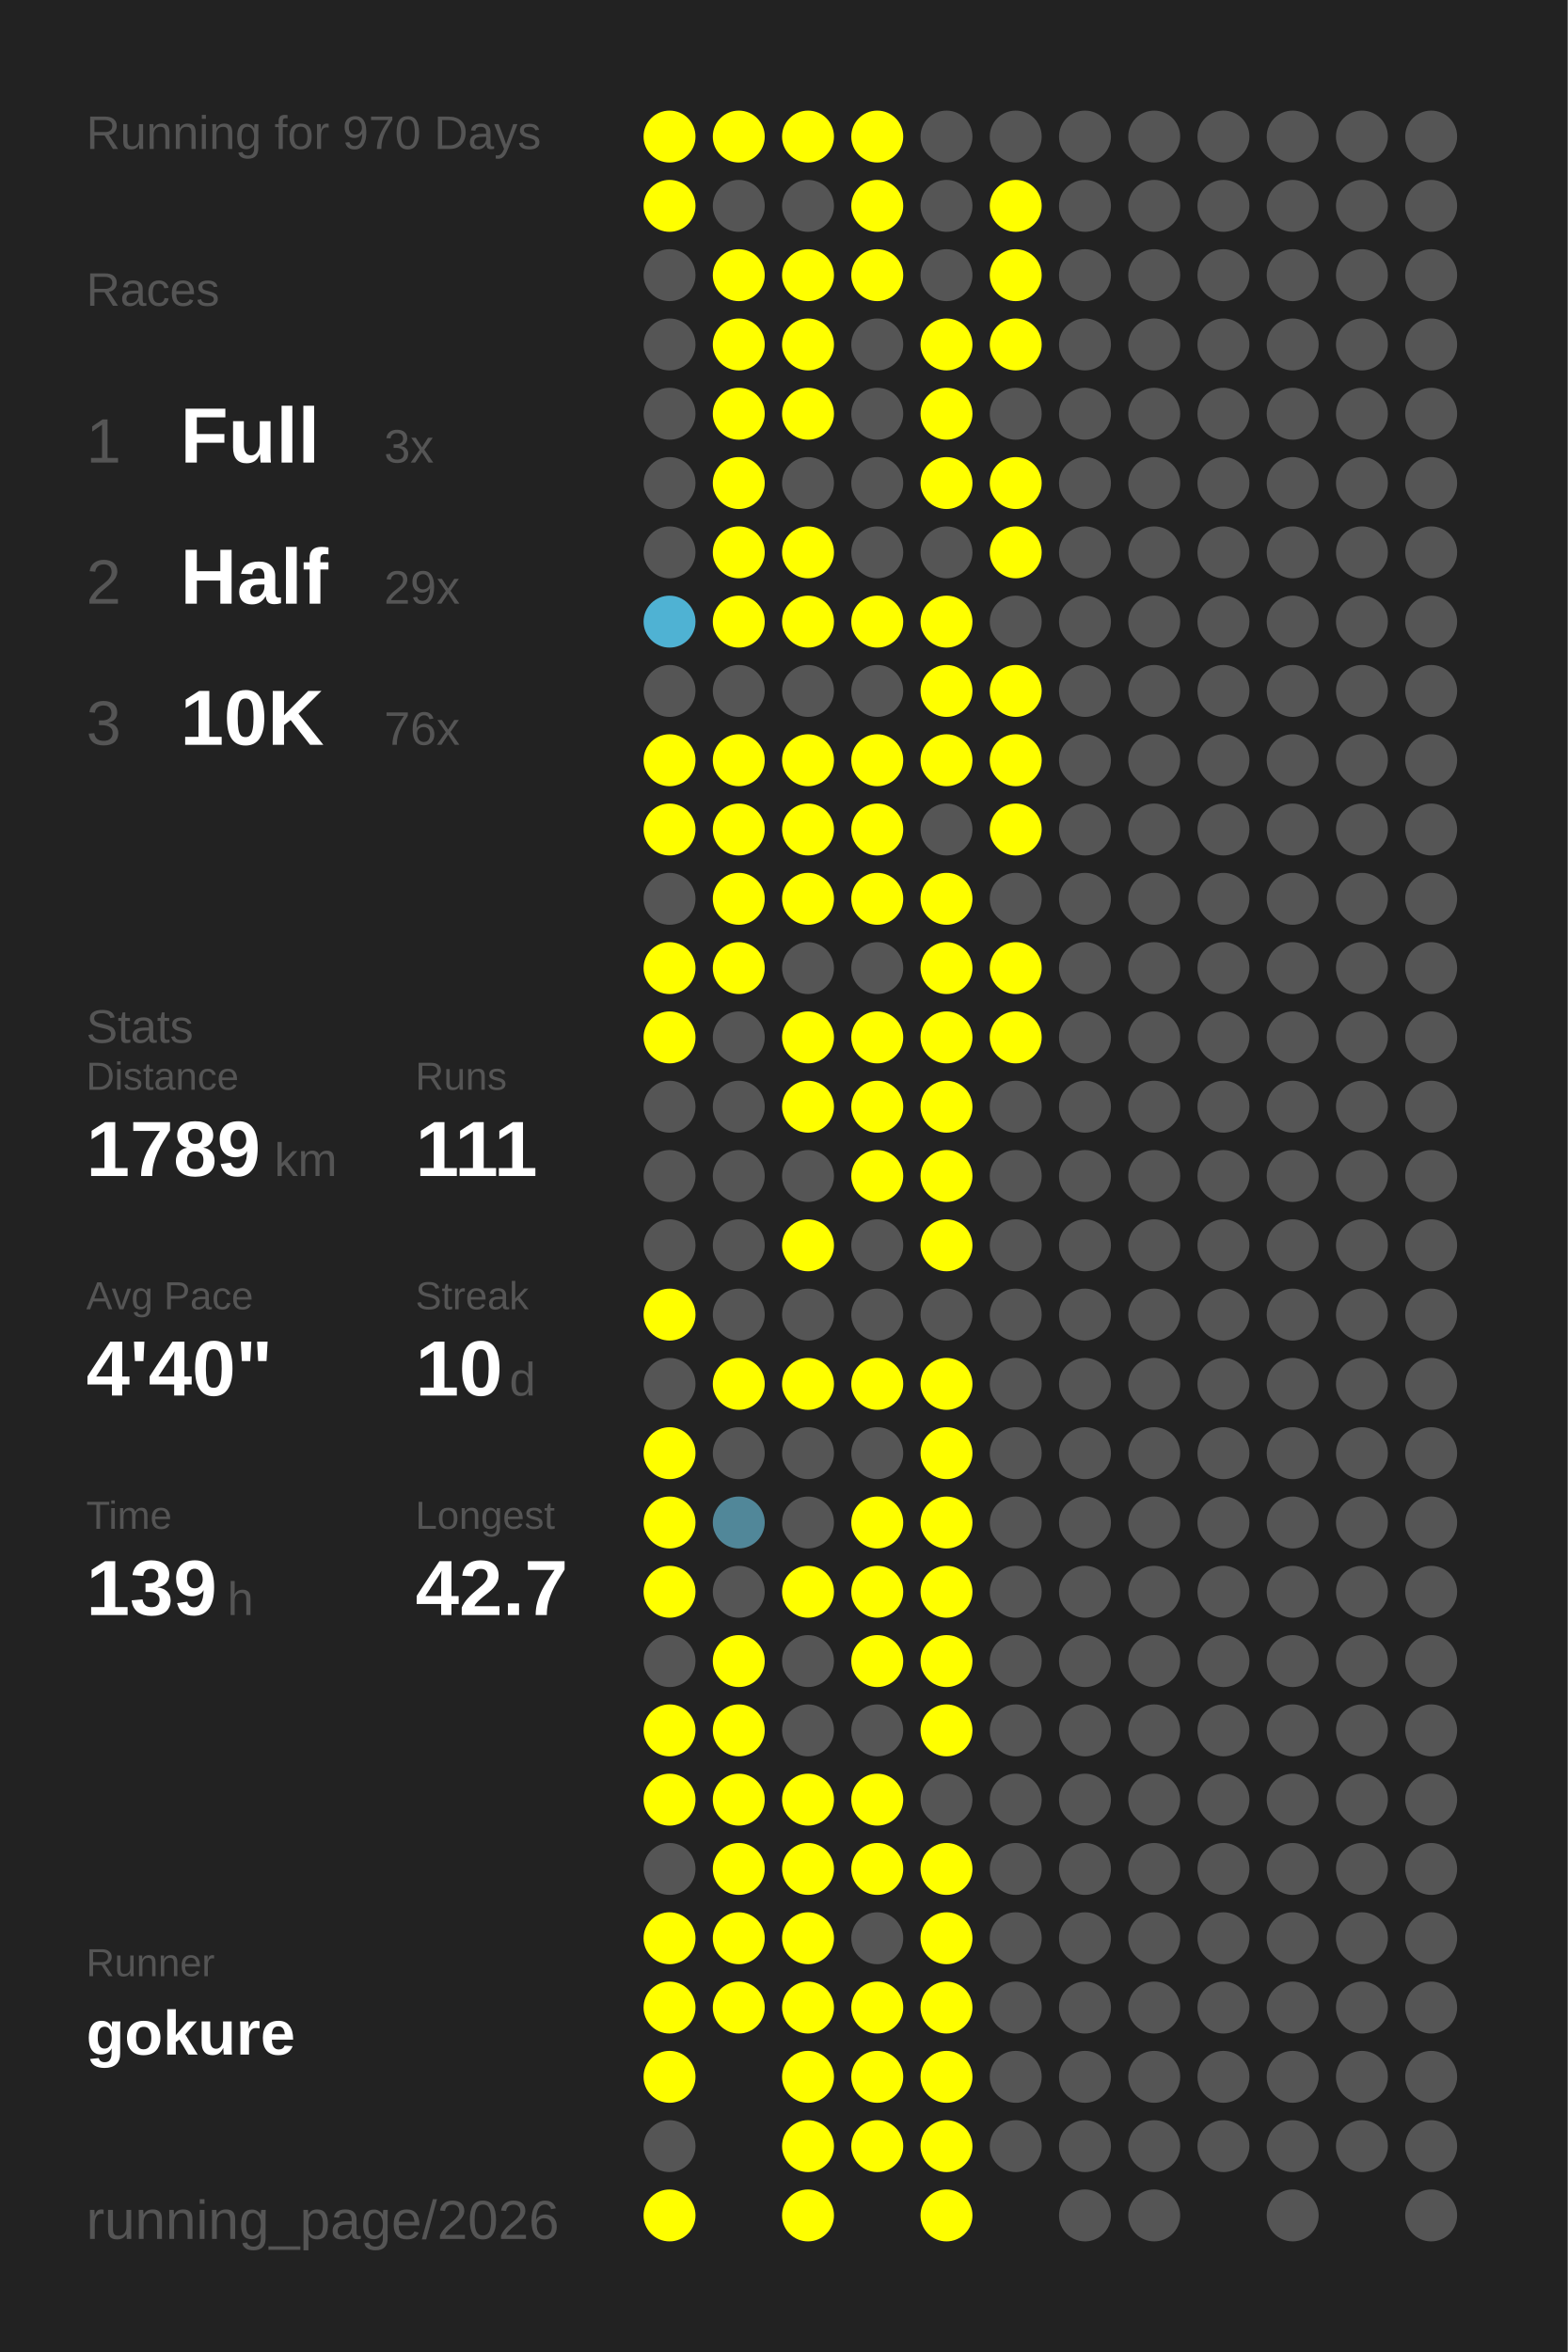
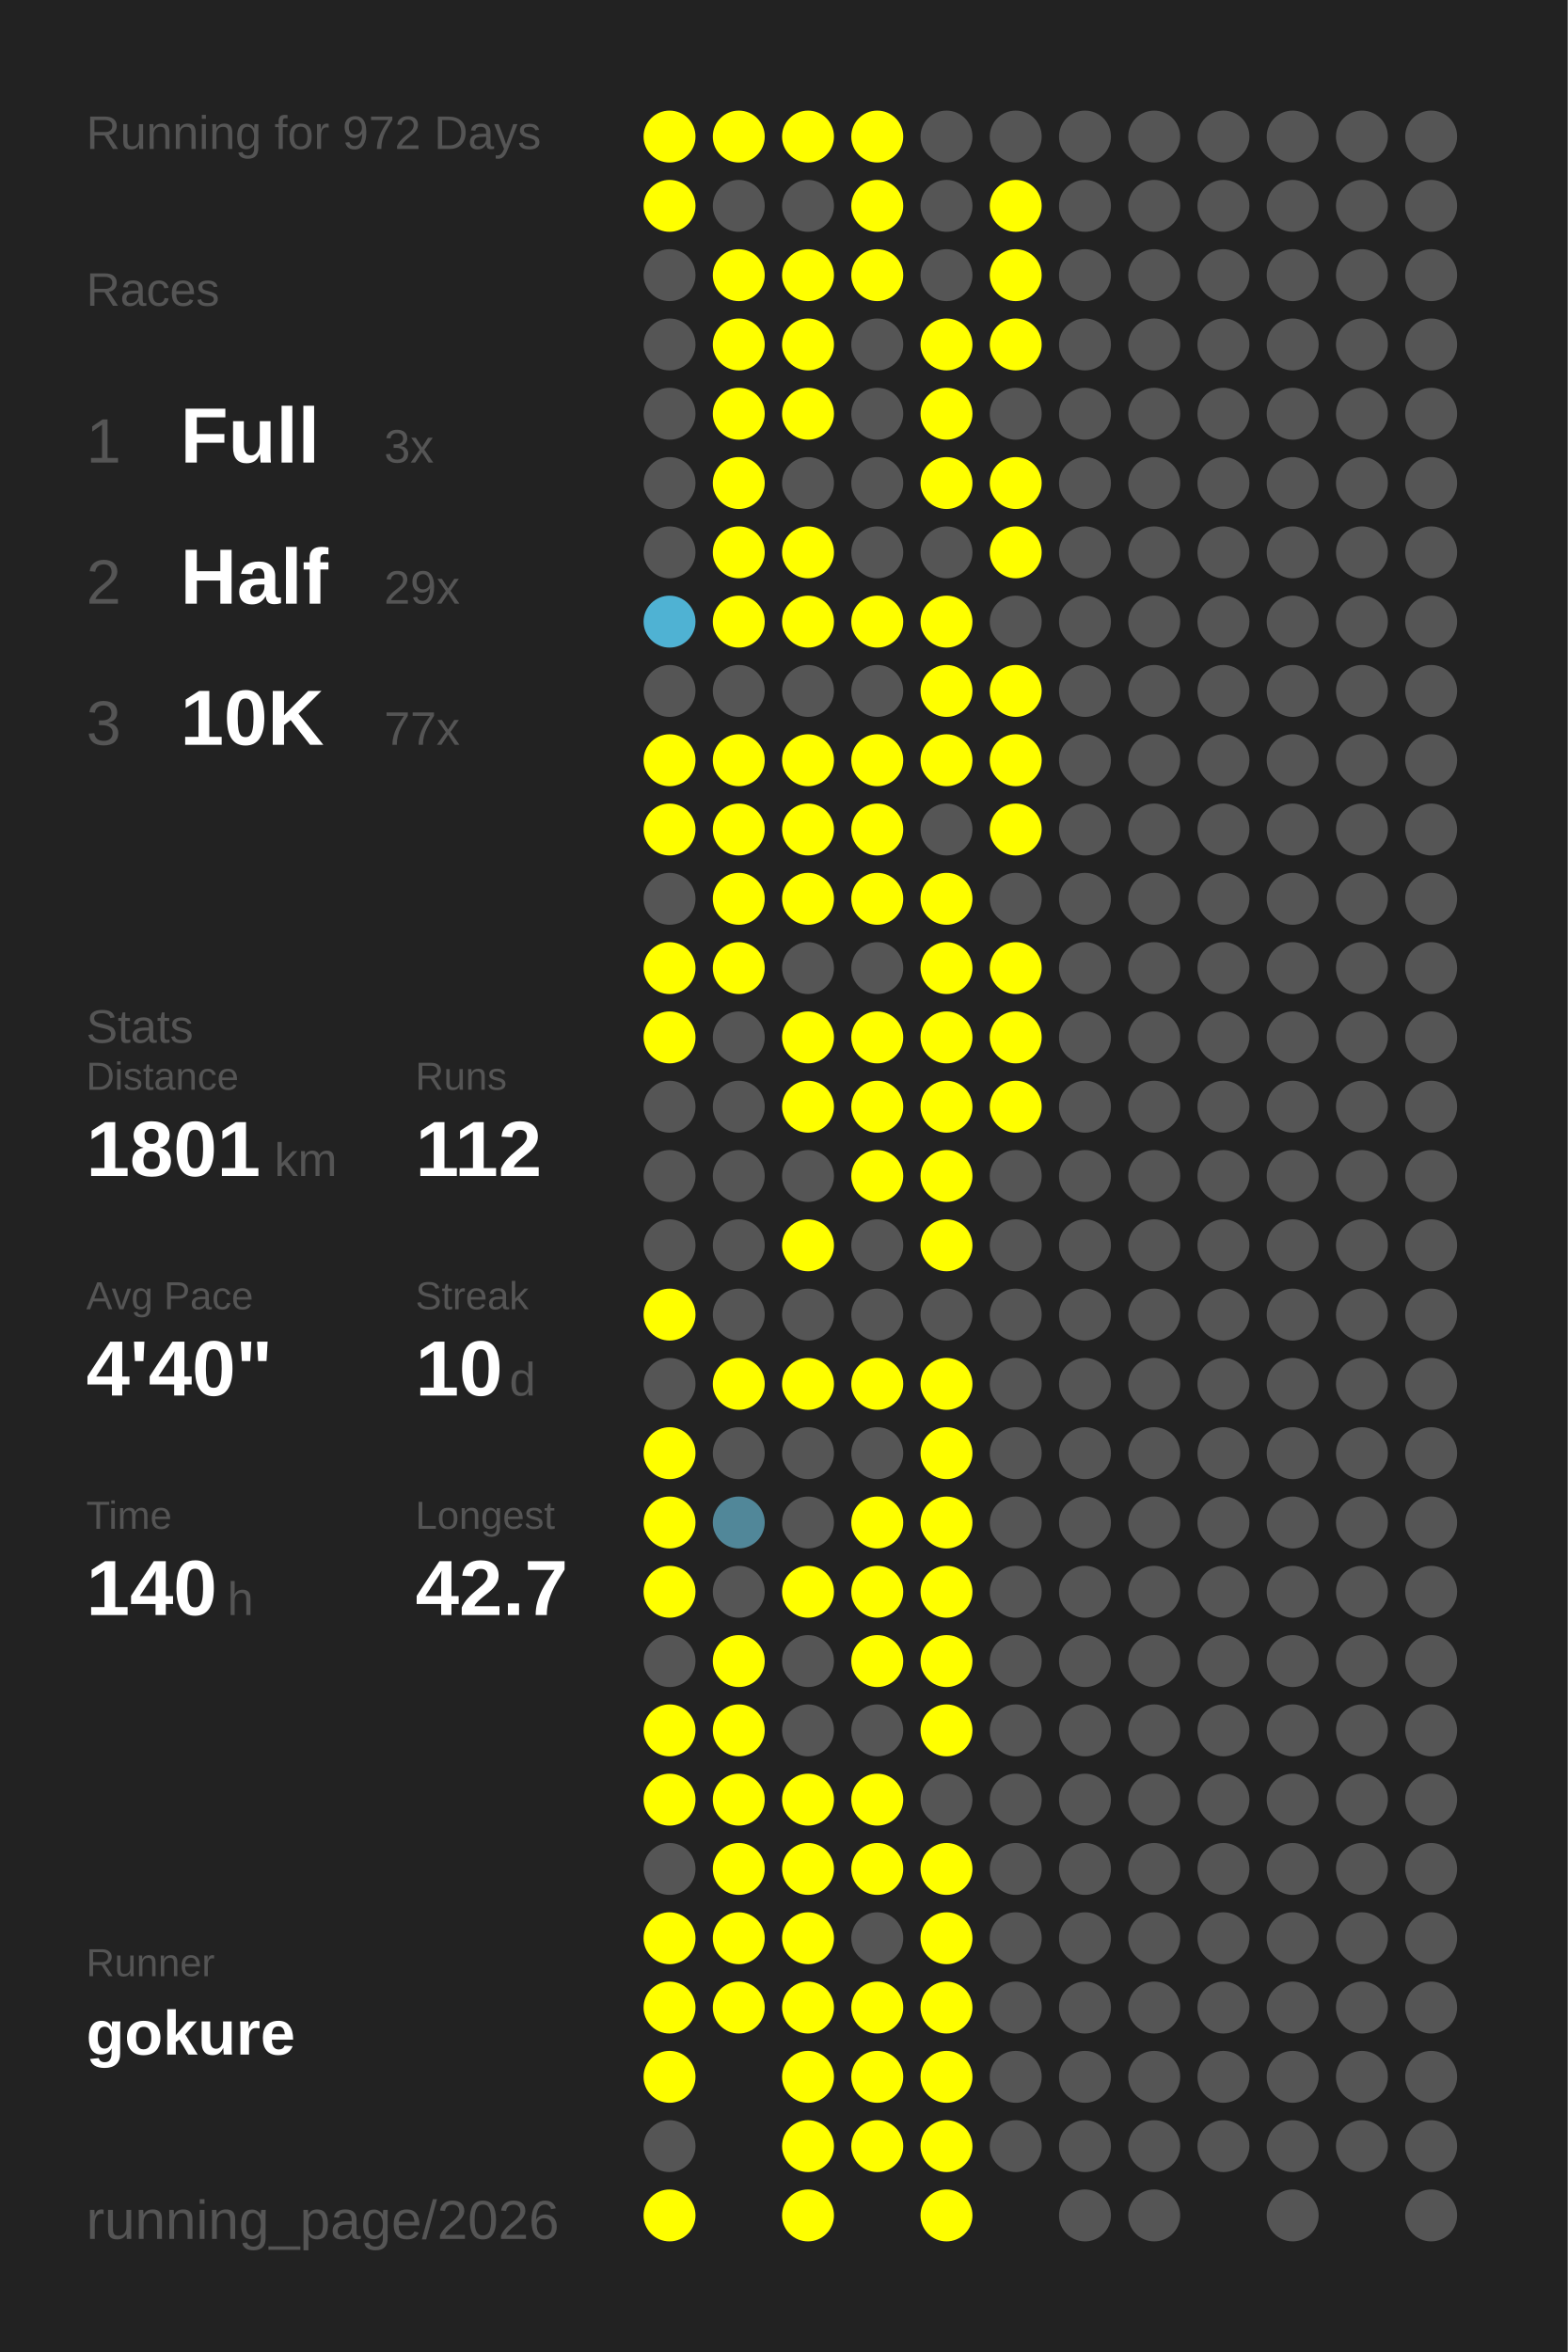
<svg xmlns="http://www.w3.org/2000/svg" baseProfile="full" height="300mm" version="1.1" viewBox="0,0,200,300" width="200mm">
  <defs />
  <rect fill="#222222" height="300" width="200" x="0" y="0" />
-   <text fill="#555555" style="font-size:6px; font-family:Arial;" x="11" y="19">Running for 970 Days</text>
+   <text fill="#555555" style="font-size:6px; font-family:Arial;" x="11" y="19">Running for 972 Days</text>
  <text fill="#555555" style="font-size:6px; font-family:Arial;" x="11" y="39">Races</text>
  <text fill="#555555" style="font-size:8px; font-family:Arial;" x="11" y="59">1</text>
  <text fill="#FFFFFF" style="font-size:10px; font-family:Arial; font-weight:bold;" x="23" y="59">Full</text>
  <text fill="#555555" style="font-size:6px; font-family:Arial;" x="49" y="59">3x</text>
  <text fill="#555555" style="font-size:8px; font-family:Arial;" x="11" y="77">2</text>
  <text fill="#FFFFFF" style="font-size:10px; font-family:Arial; font-weight:bold;" x="23" y="77">Half</text>
  <text fill="#555555" style="font-size:6px; font-family:Arial;" x="49" y="77">29x</text>
  <text fill="#555555" style="font-size:8px; font-family:Arial;" x="11" y="95">3</text>
  <text fill="#FFFFFF" style="font-size:10px; font-family:Arial; font-weight:bold;" x="23" y="95">10K</text>
-   <text fill="#555555" style="font-size:6px; font-family:Arial;" x="49" y="95">76x</text>
+   <text fill="#555555" style="font-size:6px; font-family:Arial;" x="49" y="95">77x</text>
  <text fill="#555555" style="font-size:6px; font-family:Arial;" x="11" y="133">Stats</text>
  <text fill="#555555" style="font-size:5px; font-family:Arial;" x="11" y="139">Distance</text>
-   <text fill="#FFFFFF" style="font-size:10px; font-family:Arial; font-weight:bold;" x="11" y="150">1789</text>
+   <text fill="#FFFFFF" style="font-size:10px; font-family:Arial; font-weight:bold;" x="11" y="150">1801</text>
  <text fill="#555555" style="font-size:6px; font-family:Arial;" x="35" y="150">km</text>
  <text fill="#555555" style="font-size:5px; font-family:Arial;" x="53" y="139">Runs</text>
-   <text fill="#FFFFFF" style="font-size:10px; font-family:Arial; font-weight:bold;" x="53" y="150">111</text>
+   <text fill="#FFFFFF" style="font-size:10px; font-family:Arial; font-weight:bold;" x="53" y="150">112</text>
  <text fill="#555555" style="font-size:5px; font-family:Arial;" x="11" y="167">Avg Pace</text>
  <text fill="#FFFFFF" style="font-size:10px; font-family:Arial; font-weight:bold;" x="11" y="178">4'40"</text>
  <text fill="#555555" style="font-size:5px; font-family:Arial;" x="53" y="167">Streak</text>
  <text fill="#FFFFFF" style="font-size:10px; font-family:Arial; font-weight:bold;" x="53" y="178">10</text>
  <text fill="#555555" style="font-size:6px; font-family:Arial;" x="65" y="178">d</text>
  <text fill="#555555" style="font-size:5px; font-family:Arial;" x="11" y="195">Time</text>
-   <text fill="#FFFFFF" style="font-size:10px; font-family:Arial; font-weight:bold;" x="11" y="206">139</text>
+   <text fill="#FFFFFF" style="font-size:10px; font-family:Arial; font-weight:bold;" x="11" y="206">140</text>
  <text fill="#555555" style="font-size:6px; font-family:Arial;" x="29" y="206">h</text>
  <text fill="#555555" style="font-size:5px; font-family:Arial;" x="53" y="195">Longest</text>
  <text fill="#FFFFFF" style="font-size:10px; font-family:Arial; font-weight:bold;" x="53" y="206">42.7</text>
  <text fill="#555555" style="font-size:5px; font-family:Arial;" x="11" y="252.065">Runner</text>
  <text fill="#FFFFFF" style="font-size:8px; font-family:Arial; font-weight:bold;" x="11" y="262.065">gokure</text>
  <text fill="#555555" style="font-size:7px; font-family:Arial;" x="11" y="285.581">running_page/2026</text>
  <circle cx="85.417" cy="17.419" fill="#FFFF00" r="3.312" />
  <circle cx="85.417" cy="26.258" fill="#FFFF00" r="3.312" />
  <circle cx="85.417" cy="35.097" fill="#555555" r="3.312" />
  <circle cx="85.417" cy="43.935" fill="#555555" r="3.312" />
  <circle cx="85.417" cy="52.774" fill="#555555" r="3.312" />
  <circle cx="85.417" cy="61.613" fill="#555555" r="3.312" />
  <circle cx="85.417" cy="70.452" fill="#555555" r="3.312" />
  <circle cx="85.417" cy="79.29" fill="#4fb2d3" r="3.312" />
  <circle cx="85.417" cy="88.129" fill="#555555" r="3.312" />
  <circle cx="85.417" cy="96.968" fill="#FFFF00" r="3.312" />
  <circle cx="85.417" cy="105.806" fill="#FFFF00" r="3.312" />
  <circle cx="85.417" cy="114.645" fill="#555555" r="3.312" />
  <circle cx="85.417" cy="123.484" fill="#FFFF00" r="3.312" />
  <circle cx="85.417" cy="132.323" fill="#FFFF00" r="3.312" />
  <circle cx="85.417" cy="141.161" fill="#555555" r="3.312" />
  <circle cx="85.417" cy="150" fill="#555555" r="3.312" />
  <circle cx="85.417" cy="158.839" fill="#555555" r="3.312" />
  <circle cx="85.417" cy="167.677" fill="#FFFF00" r="3.312" />
  <circle cx="85.417" cy="176.516" fill="#555555" r="3.312" />
  <circle cx="85.417" cy="185.355" fill="#FFFF00" r="3.312" />
  <circle cx="85.417" cy="194.194" fill="#FFFF00" r="3.312" />
  <circle cx="85.417" cy="203.032" fill="#FFFF00" r="3.312" />
  <circle cx="85.417" cy="211.871" fill="#555555" r="3.312" />
  <circle cx="85.417" cy="220.71" fill="#FFFF00" r="3.312" />
  <circle cx="85.417" cy="229.548" fill="#FFFF00" r="3.312" />
  <circle cx="85.417" cy="238.387" fill="#555555" r="3.312" />
  <circle cx="85.417" cy="247.226" fill="#FFFF00" r="3.312" />
  <circle cx="85.417" cy="256.065" fill="#FFFF00" r="3.312" />
  <circle cx="85.417" cy="264.903" fill="#FFFF00" r="3.312" />
  <circle cx="85.417" cy="273.742" fill="#555555" r="3.312" />
  <circle cx="85.417" cy="282.581" fill="#FFFF00" r="3.312" />
  <circle cx="94.25" cy="17.419" fill="#FFFF00" r="3.312" />
  <circle cx="94.25" cy="26.258" fill="#555555" r="3.312" />
  <circle cx="94.25" cy="35.097" fill="#FFFF00" r="3.312" />
  <circle cx="94.25" cy="43.935" fill="#FFFF00" r="3.312" />
  <circle cx="94.25" cy="52.774" fill="#FFFF00" r="3.312" />
  <circle cx="94.25" cy="61.613" fill="#FFFF00" r="3.312" />
  <circle cx="94.25" cy="70.452" fill="#FFFF00" r="3.312" />
  <circle cx="94.25" cy="79.29" fill="#FFFF00" r="3.312" />
  <circle cx="94.25" cy="88.129" fill="#555555" r="3.312" />
  <circle cx="94.25" cy="96.968" fill="#FFFF00" r="3.312" />
  <circle cx="94.25" cy="105.806" fill="#FFFF00" r="3.312" />
  <circle cx="94.25" cy="114.645" fill="#FFFF00" r="3.312" />
  <circle cx="94.25" cy="123.484" fill="#FFFF00" r="3.312" />
  <circle cx="94.25" cy="132.323" fill="#555555" r="3.312" />
  <circle cx="94.25" cy="141.161" fill="#555555" r="3.312" />
  <circle cx="94.25" cy="150" fill="#555555" r="3.312" />
  <circle cx="94.25" cy="158.839" fill="#555555" r="3.312" />
  <circle cx="94.25" cy="167.677" fill="#555555" r="3.312" />
  <circle cx="94.25" cy="176.516" fill="#FFFF00" r="3.312" />
  <circle cx="94.25" cy="185.355" fill="#555555" r="3.312" />
  <circle cx="94.25" cy="194.194" fill="#518799" r="3.312" />
  <circle cx="94.25" cy="203.032" fill="#555555" r="3.312" />
  <circle cx="94.25" cy="211.871" fill="#FFFF00" r="3.312" />
  <circle cx="94.25" cy="220.71" fill="#FFFF00" r="3.312" />
  <circle cx="94.25" cy="229.548" fill="#FFFF00" r="3.312" />
  <circle cx="94.25" cy="238.387" fill="#FFFF00" r="3.312" />
  <circle cx="94.25" cy="247.226" fill="#FFFF00" r="3.312" />
  <circle cx="94.25" cy="256.065" fill="#FFFF00" r="3.312" />
  <circle cx="103.083" cy="17.419" fill="#FFFF00" r="3.312" />
  <circle cx="103.083" cy="26.258" fill="#555555" r="3.312" />
  <circle cx="103.083" cy="35.097" fill="#FFFF00" r="3.312" />
  <circle cx="103.083" cy="43.935" fill="#FFFF00" r="3.312" />
  <circle cx="103.083" cy="52.774" fill="#FFFF00" r="3.312" />
  <circle cx="103.083" cy="61.613" fill="#555555" r="3.312" />
  <circle cx="103.083" cy="70.452" fill="#FFFF00" r="3.312" />
  <circle cx="103.083" cy="79.29" fill="#FFFF00" r="3.312" />
  <circle cx="103.083" cy="88.129" fill="#555555" r="3.312" />
  <circle cx="103.083" cy="96.968" fill="#FFFF00" r="3.312" />
  <circle cx="103.083" cy="105.806" fill="#FFFF00" r="3.312" />
  <circle cx="103.083" cy="114.645" fill="#FFFF00" r="3.312" />
  <circle cx="103.083" cy="123.484" fill="#555555" r="3.312" />
  <circle cx="103.083" cy="132.323" fill="#FFFF00" r="3.312" />
  <circle cx="103.083" cy="141.161" fill="#FFFF00" r="3.312" />
  <circle cx="103.083" cy="150" fill="#555555" r="3.312" />
  <circle cx="103.083" cy="158.839" fill="#FFFF00" r="3.312" />
  <circle cx="103.083" cy="167.677" fill="#555555" r="3.312" />
  <circle cx="103.083" cy="176.516" fill="#FFFF00" r="3.312" />
  <circle cx="103.083" cy="185.355" fill="#555555" r="3.312" />
  <circle cx="103.083" cy="194.194" fill="#555555" r="3.312" />
  <circle cx="103.083" cy="203.032" fill="#FFFF00" r="3.312" />
  <circle cx="103.083" cy="211.871" fill="#555555" r="3.312" />
  <circle cx="103.083" cy="220.71" fill="#555555" r="3.312" />
  <circle cx="103.083" cy="229.548" fill="#FFFF00" r="3.312" />
  <circle cx="103.083" cy="238.387" fill="#FFFF00" r="3.312" />
  <circle cx="103.083" cy="247.226" fill="#FFFF00" r="3.312" />
  <circle cx="103.083" cy="256.065" fill="#FFFF00" r="3.312" />
  <circle cx="103.083" cy="264.903" fill="#FFFF00" r="3.312" />
  <circle cx="103.083" cy="273.742" fill="#FFFF00" r="3.312" />
  <circle cx="103.083" cy="282.581" fill="#FFFF00" r="3.312" />
  <circle cx="111.917" cy="17.419" fill="#FFFF00" r="3.312" />
  <circle cx="111.917" cy="26.258" fill="#FFFF00" r="3.312" />
  <circle cx="111.917" cy="35.097" fill="#FFFF00" r="3.312" />
  <circle cx="111.917" cy="43.935" fill="#555555" r="3.312" />
  <circle cx="111.917" cy="52.774" fill="#555555" r="3.312" />
  <circle cx="111.917" cy="61.613" fill="#555555" r="3.312" />
  <circle cx="111.917" cy="70.452" fill="#555555" r="3.312" />
  <circle cx="111.917" cy="79.29" fill="#FFFF00" r="3.312" />
  <circle cx="111.917" cy="88.129" fill="#555555" r="3.312" />
  <circle cx="111.917" cy="96.968" fill="#FFFF00" r="3.312" />
  <circle cx="111.917" cy="105.806" fill="#FFFF00" r="3.312" />
  <circle cx="111.917" cy="114.645" fill="#FFFF00" r="3.312" />
  <circle cx="111.917" cy="123.484" fill="#555555" r="3.312" />
  <circle cx="111.917" cy="132.323" fill="#FFFF00" r="3.312" />
  <circle cx="111.917" cy="141.161" fill="#FFFF00" r="3.312" />
  <circle cx="111.917" cy="150" fill="#FFFF00" r="3.312" />
  <circle cx="111.917" cy="158.839" fill="#555555" r="3.312" />
  <circle cx="111.917" cy="167.677" fill="#555555" r="3.312" />
  <circle cx="111.917" cy="176.516" fill="#FFFF00" r="3.312" />
  <circle cx="111.917" cy="185.355" fill="#555555" r="3.312" />
  <circle cx="111.917" cy="194.194" fill="#FFFF00" r="3.312" />
  <circle cx="111.917" cy="203.032" fill="#FFFF00" r="3.312" />
  <circle cx="111.917" cy="211.871" fill="#FFFF00" r="3.312" />
  <circle cx="111.917" cy="220.71" fill="#555555" r="3.312" />
  <circle cx="111.917" cy="229.548" fill="#FFFF00" r="3.312" />
  <circle cx="111.917" cy="238.387" fill="#FFFF00" r="3.312" />
  <circle cx="111.917" cy="247.226" fill="#555555" r="3.312" />
  <circle cx="111.917" cy="256.065" fill="#FFFF00" r="3.312" />
  <circle cx="111.917" cy="264.903" fill="#FFFF00" r="3.312" />
  <circle cx="111.917" cy="273.742" fill="#FFFF00" r="3.312" />
  <circle cx="120.75" cy="17.419" fill="#555555" r="3.312" />
  <circle cx="120.75" cy="26.258" fill="#555555" r="3.312" />
  <circle cx="120.75" cy="35.097" fill="#555555" r="3.312" />
  <circle cx="120.75" cy="43.935" fill="#FFFF00" r="3.312" />
  <circle cx="120.75" cy="52.774" fill="#FFFF00" r="3.312" />
  <circle cx="120.75" cy="61.613" fill="#FFFF00" r="3.312" />
  <circle cx="120.75" cy="70.452" fill="#555555" r="3.312" />
  <circle cx="120.75" cy="79.29" fill="#FFFF00" r="3.312" />
  <circle cx="120.75" cy="88.129" fill="#FFFF00" r="3.312" />
  <circle cx="120.75" cy="96.968" fill="#FFFF00" r="3.312" />
  <circle cx="120.75" cy="105.806" fill="#555555" r="3.312" />
  <circle cx="120.75" cy="114.645" fill="#FFFF00" r="3.312" />
  <circle cx="120.75" cy="123.484" fill="#FFFF00" r="3.312" />
  <circle cx="120.75" cy="132.323" fill="#FFFF00" r="3.312" />
  <circle cx="120.75" cy="141.161" fill="#FFFF00" r="3.312" />
  <circle cx="120.75" cy="150" fill="#FFFF00" r="3.312" />
  <circle cx="120.75" cy="158.839" fill="#FFFF00" r="3.312" />
  <circle cx="120.75" cy="167.677" fill="#555555" r="3.312" />
  <circle cx="120.75" cy="176.516" fill="#FFFF00" r="3.312" />
  <circle cx="120.75" cy="185.355" fill="#FFFF00" r="3.312" />
  <circle cx="120.75" cy="194.194" fill="#FFFF00" r="3.312" />
  <circle cx="120.75" cy="203.032" fill="#FFFF00" r="3.312" />
  <circle cx="120.75" cy="211.871" fill="#FFFF00" r="3.312" />
  <circle cx="120.75" cy="220.71" fill="#FFFF00" r="3.312" />
  <circle cx="120.75" cy="229.548" fill="#555555" r="3.312" />
  <circle cx="120.75" cy="238.387" fill="#FFFF00" r="3.312" />
  <circle cx="120.75" cy="247.226" fill="#FFFF00" r="3.312" />
  <circle cx="120.75" cy="256.065" fill="#FFFF00" r="3.312" />
  <circle cx="120.75" cy="264.903" fill="#FFFF00" r="3.312" />
  <circle cx="120.75" cy="273.742" fill="#FFFF00" r="3.312" />
  <circle cx="120.75" cy="282.581" fill="#FFFF00" r="3.312" />
  <circle cx="129.583" cy="17.419" fill="#555555" r="3.312" />
  <circle cx="129.583" cy="26.258" fill="#FFFF00" r="3.312" />
  <circle cx="129.583" cy="35.097" fill="#FFFF00" r="3.312" />
  <circle cx="129.583" cy="43.935" fill="#FFFF00" r="3.312" />
  <circle cx="129.583" cy="52.774" fill="#555555" r="3.312" />
  <circle cx="129.583" cy="61.613" fill="#FFFF00" r="3.312" />
  <circle cx="129.583" cy="70.452" fill="#FFFF00" r="3.312" />
  <circle cx="129.583" cy="79.29" fill="#555555" r="3.312" />
  <circle cx="129.583" cy="88.129" fill="#FFFF00" r="3.312" />
  <circle cx="129.583" cy="96.968" fill="#FFFF00" r="3.312" />
  <circle cx="129.583" cy="105.806" fill="#FFFF00" r="3.312" />
  <circle cx="129.583" cy="114.645" fill="#555555" r="3.312" />
  <circle cx="129.583" cy="123.484" fill="#FFFF00" r="3.312" />
  <circle cx="129.583" cy="132.323" fill="#FFFF00" r="3.312" />
-   <circle cx="129.583" cy="141.161" fill="#555555" r="3.312" />
+   <circle cx="129.583" cy="141.161" fill="#FFFF00" r="3.312" />
  <circle cx="129.583" cy="150" fill="#555555" r="3.312" />
  <circle cx="129.583" cy="158.839" fill="#555555" r="3.312" />
  <circle cx="129.583" cy="167.677" fill="#555555" r="3.312" />
  <circle cx="129.583" cy="176.516" fill="#555555" r="3.312" />
  <circle cx="129.583" cy="185.355" fill="#555555" r="3.312" />
  <circle cx="129.583" cy="194.194" fill="#555555" r="3.312" />
  <circle cx="129.583" cy="203.032" fill="#555555" r="3.312" />
  <circle cx="129.583" cy="211.871" fill="#555555" r="3.312" />
  <circle cx="129.583" cy="220.71" fill="#555555" r="3.312" />
  <circle cx="129.583" cy="229.548" fill="#555555" r="3.312" />
  <circle cx="129.583" cy="238.387" fill="#555555" r="3.312" />
  <circle cx="129.583" cy="247.226" fill="#555555" r="3.312" />
  <circle cx="129.583" cy="256.065" fill="#555555" r="3.312" />
  <circle cx="129.583" cy="264.903" fill="#555555" r="3.312" />
  <circle cx="129.583" cy="273.742" fill="#555555" r="3.312" />
  <circle cx="138.417" cy="17.419" fill="#555555" r="3.312" />
  <circle cx="138.417" cy="26.258" fill="#555555" r="3.312" />
  <circle cx="138.417" cy="35.097" fill="#555555" r="3.312" />
  <circle cx="138.417" cy="43.935" fill="#555555" r="3.312" />
  <circle cx="138.417" cy="52.774" fill="#555555" r="3.312" />
  <circle cx="138.417" cy="61.613" fill="#555555" r="3.312" />
  <circle cx="138.417" cy="70.452" fill="#555555" r="3.312" />
  <circle cx="138.417" cy="79.29" fill="#555555" r="3.312" />
  <circle cx="138.417" cy="88.129" fill="#555555" r="3.312" />
  <circle cx="138.417" cy="96.968" fill="#555555" r="3.312" />
  <circle cx="138.417" cy="105.806" fill="#555555" r="3.312" />
  <circle cx="138.417" cy="114.645" fill="#555555" r="3.312" />
  <circle cx="138.417" cy="123.484" fill="#555555" r="3.312" />
  <circle cx="138.417" cy="132.323" fill="#555555" r="3.312" />
  <circle cx="138.417" cy="141.161" fill="#555555" r="3.312" />
  <circle cx="138.417" cy="150" fill="#555555" r="3.312" />
  <circle cx="138.417" cy="158.839" fill="#555555" r="3.312" />
  <circle cx="138.417" cy="167.677" fill="#555555" r="3.312" />
  <circle cx="138.417" cy="176.516" fill="#555555" r="3.312" />
  <circle cx="138.417" cy="185.355" fill="#555555" r="3.312" />
  <circle cx="138.417" cy="194.194" fill="#555555" r="3.312" />
  <circle cx="138.417" cy="203.032" fill="#555555" r="3.312" />
  <circle cx="138.417" cy="211.871" fill="#555555" r="3.312" />
  <circle cx="138.417" cy="220.71" fill="#555555" r="3.312" />
  <circle cx="138.417" cy="229.548" fill="#555555" r="3.312" />
  <circle cx="138.417" cy="238.387" fill="#555555" r="3.312" />
  <circle cx="138.417" cy="247.226" fill="#555555" r="3.312" />
  <circle cx="138.417" cy="256.065" fill="#555555" r="3.312" />
  <circle cx="138.417" cy="264.903" fill="#555555" r="3.312" />
  <circle cx="138.417" cy="273.742" fill="#555555" r="3.312" />
  <circle cx="138.417" cy="282.581" fill="#555555" r="3.312" />
  <circle cx="147.25" cy="17.419" fill="#555555" r="3.312" />
  <circle cx="147.25" cy="26.258" fill="#555555" r="3.312" />
  <circle cx="147.25" cy="35.097" fill="#555555" r="3.312" />
  <circle cx="147.25" cy="43.935" fill="#555555" r="3.312" />
  <circle cx="147.25" cy="52.774" fill="#555555" r="3.312" />
  <circle cx="147.25" cy="61.613" fill="#555555" r="3.312" />
  <circle cx="147.25" cy="70.452" fill="#555555" r="3.312" />
  <circle cx="147.25" cy="79.29" fill="#555555" r="3.312" />
  <circle cx="147.25" cy="88.129" fill="#555555" r="3.312" />
  <circle cx="147.25" cy="96.968" fill="#555555" r="3.312" />
  <circle cx="147.25" cy="105.806" fill="#555555" r="3.312" />
  <circle cx="147.25" cy="114.645" fill="#555555" r="3.312" />
  <circle cx="147.25" cy="123.484" fill="#555555" r="3.312" />
  <circle cx="147.25" cy="132.323" fill="#555555" r="3.312" />
  <circle cx="147.25" cy="141.161" fill="#555555" r="3.312" />
  <circle cx="147.25" cy="150" fill="#555555" r="3.312" />
  <circle cx="147.25" cy="158.839" fill="#555555" r="3.312" />
  <circle cx="147.25" cy="167.677" fill="#555555" r="3.312" />
  <circle cx="147.25" cy="176.516" fill="#555555" r="3.312" />
  <circle cx="147.25" cy="185.355" fill="#555555" r="3.312" />
  <circle cx="147.25" cy="194.194" fill="#555555" r="3.312" />
  <circle cx="147.25" cy="203.032" fill="#555555" r="3.312" />
  <circle cx="147.25" cy="211.871" fill="#555555" r="3.312" />
  <circle cx="147.25" cy="220.71" fill="#555555" r="3.312" />
  <circle cx="147.25" cy="229.548" fill="#555555" r="3.312" />
  <circle cx="147.25" cy="238.387" fill="#555555" r="3.312" />
  <circle cx="147.25" cy="247.226" fill="#555555" r="3.312" />
  <circle cx="147.25" cy="256.065" fill="#555555" r="3.312" />
  <circle cx="147.25" cy="264.903" fill="#555555" r="3.312" />
  <circle cx="147.25" cy="273.742" fill="#555555" r="3.312" />
  <circle cx="147.25" cy="282.581" fill="#555555" r="3.312" />
  <circle cx="156.083" cy="17.419" fill="#555555" r="3.312" />
  <circle cx="156.083" cy="26.258" fill="#555555" r="3.312" />
  <circle cx="156.083" cy="35.097" fill="#555555" r="3.312" />
  <circle cx="156.083" cy="43.935" fill="#555555" r="3.312" />
  <circle cx="156.083" cy="52.774" fill="#555555" r="3.312" />
  <circle cx="156.083" cy="61.613" fill="#555555" r="3.312" />
  <circle cx="156.083" cy="70.452" fill="#555555" r="3.312" />
  <circle cx="156.083" cy="79.29" fill="#555555" r="3.312" />
  <circle cx="156.083" cy="88.129" fill="#555555" r="3.312" />
  <circle cx="156.083" cy="96.968" fill="#555555" r="3.312" />
  <circle cx="156.083" cy="105.806" fill="#555555" r="3.312" />
  <circle cx="156.083" cy="114.645" fill="#555555" r="3.312" />
  <circle cx="156.083" cy="123.484" fill="#555555" r="3.312" />
  <circle cx="156.083" cy="132.323" fill="#555555" r="3.312" />
  <circle cx="156.083" cy="141.161" fill="#555555" r="3.312" />
  <circle cx="156.083" cy="150" fill="#555555" r="3.312" />
  <circle cx="156.083" cy="158.839" fill="#555555" r="3.312" />
  <circle cx="156.083" cy="167.677" fill="#555555" r="3.312" />
  <circle cx="156.083" cy="176.516" fill="#555555" r="3.312" />
  <circle cx="156.083" cy="185.355" fill="#555555" r="3.312" />
  <circle cx="156.083" cy="194.194" fill="#555555" r="3.312" />
  <circle cx="156.083" cy="203.032" fill="#555555" r="3.312" />
  <circle cx="156.083" cy="211.871" fill="#555555" r="3.312" />
  <circle cx="156.083" cy="220.71" fill="#555555" r="3.312" />
  <circle cx="156.083" cy="229.548" fill="#555555" r="3.312" />
  <circle cx="156.083" cy="238.387" fill="#555555" r="3.312" />
  <circle cx="156.083" cy="247.226" fill="#555555" r="3.312" />
  <circle cx="156.083" cy="256.065" fill="#555555" r="3.312" />
  <circle cx="156.083" cy="264.903" fill="#555555" r="3.312" />
  <circle cx="156.083" cy="273.742" fill="#555555" r="3.312" />
  <circle cx="164.917" cy="17.419" fill="#555555" r="3.312" />
  <circle cx="164.917" cy="26.258" fill="#555555" r="3.312" />
  <circle cx="164.917" cy="35.097" fill="#555555" r="3.312" />
  <circle cx="164.917" cy="43.935" fill="#555555" r="3.312" />
  <circle cx="164.917" cy="52.774" fill="#555555" r="3.312" />
  <circle cx="164.917" cy="61.613" fill="#555555" r="3.312" />
  <circle cx="164.917" cy="70.452" fill="#555555" r="3.312" />
  <circle cx="164.917" cy="79.29" fill="#555555" r="3.312" />
  <circle cx="164.917" cy="88.129" fill="#555555" r="3.312" />
  <circle cx="164.917" cy="96.968" fill="#555555" r="3.312" />
  <circle cx="164.917" cy="105.806" fill="#555555" r="3.312" />
  <circle cx="164.917" cy="114.645" fill="#555555" r="3.312" />
  <circle cx="164.917" cy="123.484" fill="#555555" r="3.312" />
  <circle cx="164.917" cy="132.323" fill="#555555" r="3.312" />
  <circle cx="164.917" cy="141.161" fill="#555555" r="3.312" />
  <circle cx="164.917" cy="150" fill="#555555" r="3.312" />
  <circle cx="164.917" cy="158.839" fill="#555555" r="3.312" />
  <circle cx="164.917" cy="167.677" fill="#555555" r="3.312" />
  <circle cx="164.917" cy="176.516" fill="#555555" r="3.312" />
  <circle cx="164.917" cy="185.355" fill="#555555" r="3.312" />
  <circle cx="164.917" cy="194.194" fill="#555555" r="3.312" />
  <circle cx="164.917" cy="203.032" fill="#555555" r="3.312" />
  <circle cx="164.917" cy="211.871" fill="#555555" r="3.312" />
  <circle cx="164.917" cy="220.71" fill="#555555" r="3.312" />
  <circle cx="164.917" cy="229.548" fill="#555555" r="3.312" />
  <circle cx="164.917" cy="238.387" fill="#555555" r="3.312" />
  <circle cx="164.917" cy="247.226" fill="#555555" r="3.312" />
  <circle cx="164.917" cy="256.065" fill="#555555" r="3.312" />
  <circle cx="164.917" cy="264.903" fill="#555555" r="3.312" />
  <circle cx="164.917" cy="273.742" fill="#555555" r="3.312" />
  <circle cx="164.917" cy="282.581" fill="#555555" r="3.312" />
  <circle cx="173.75" cy="17.419" fill="#555555" r="3.312" />
  <circle cx="173.75" cy="26.258" fill="#555555" r="3.312" />
  <circle cx="173.75" cy="35.097" fill="#555555" r="3.312" />
  <circle cx="173.75" cy="43.935" fill="#555555" r="3.312" />
  <circle cx="173.75" cy="52.774" fill="#555555" r="3.312" />
  <circle cx="173.75" cy="61.613" fill="#555555" r="3.312" />
  <circle cx="173.75" cy="70.452" fill="#555555" r="3.312" />
  <circle cx="173.75" cy="79.29" fill="#555555" r="3.312" />
  <circle cx="173.75" cy="88.129" fill="#555555" r="3.312" />
  <circle cx="173.75" cy="96.968" fill="#555555" r="3.312" />
  <circle cx="173.75" cy="105.806" fill="#555555" r="3.312" />
  <circle cx="173.75" cy="114.645" fill="#555555" r="3.312" />
  <circle cx="173.75" cy="123.484" fill="#555555" r="3.312" />
  <circle cx="173.75" cy="132.323" fill="#555555" r="3.312" />
  <circle cx="173.75" cy="141.161" fill="#555555" r="3.312" />
  <circle cx="173.75" cy="150" fill="#555555" r="3.312" />
  <circle cx="173.75" cy="158.839" fill="#555555" r="3.312" />
  <circle cx="173.75" cy="167.677" fill="#555555" r="3.312" />
  <circle cx="173.75" cy="176.516" fill="#555555" r="3.312" />
  <circle cx="173.75" cy="185.355" fill="#555555" r="3.312" />
  <circle cx="173.75" cy="194.194" fill="#555555" r="3.312" />
  <circle cx="173.75" cy="203.032" fill="#555555" r="3.312" />
  <circle cx="173.75" cy="211.871" fill="#555555" r="3.312" />
  <circle cx="173.75" cy="220.71" fill="#555555" r="3.312" />
  <circle cx="173.75" cy="229.548" fill="#555555" r="3.312" />
  <circle cx="173.75" cy="238.387" fill="#555555" r="3.312" />
  <circle cx="173.75" cy="247.226" fill="#555555" r="3.312" />
  <circle cx="173.75" cy="256.065" fill="#555555" r="3.312" />
  <circle cx="173.75" cy="264.903" fill="#555555" r="3.312" />
  <circle cx="173.75" cy="273.742" fill="#555555" r="3.312" />
  <circle cx="182.583" cy="17.419" fill="#555555" r="3.312" />
  <circle cx="182.583" cy="26.258" fill="#555555" r="3.312" />
  <circle cx="182.583" cy="35.097" fill="#555555" r="3.312" />
  <circle cx="182.583" cy="43.935" fill="#555555" r="3.312" />
  <circle cx="182.583" cy="52.774" fill="#555555" r="3.312" />
  <circle cx="182.583" cy="61.613" fill="#555555" r="3.312" />
  <circle cx="182.583" cy="70.452" fill="#555555" r="3.312" />
  <circle cx="182.583" cy="79.29" fill="#555555" r="3.312" />
  <circle cx="182.583" cy="88.129" fill="#555555" r="3.312" />
  <circle cx="182.583" cy="96.968" fill="#555555" r="3.312" />
  <circle cx="182.583" cy="105.806" fill="#555555" r="3.312" />
  <circle cx="182.583" cy="114.645" fill="#555555" r="3.312" />
  <circle cx="182.583" cy="123.484" fill="#555555" r="3.312" />
  <circle cx="182.583" cy="132.323" fill="#555555" r="3.312" />
  <circle cx="182.583" cy="141.161" fill="#555555" r="3.312" />
  <circle cx="182.583" cy="150" fill="#555555" r="3.312" />
  <circle cx="182.583" cy="158.839" fill="#555555" r="3.312" />
  <circle cx="182.583" cy="167.677" fill="#555555" r="3.312" />
  <circle cx="182.583" cy="176.516" fill="#555555" r="3.312" />
  <circle cx="182.583" cy="185.355" fill="#555555" r="3.312" />
  <circle cx="182.583" cy="194.194" fill="#555555" r="3.312" />
  <circle cx="182.583" cy="203.032" fill="#555555" r="3.312" />
  <circle cx="182.583" cy="211.871" fill="#555555" r="3.312" />
  <circle cx="182.583" cy="220.71" fill="#555555" r="3.312" />
  <circle cx="182.583" cy="229.548" fill="#555555" r="3.312" />
  <circle cx="182.583" cy="238.387" fill="#555555" r="3.312" />
  <circle cx="182.583" cy="247.226" fill="#555555" r="3.312" />
  <circle cx="182.583" cy="256.065" fill="#555555" r="3.312" />
  <circle cx="182.583" cy="264.903" fill="#555555" r="3.312" />
  <circle cx="182.583" cy="273.742" fill="#555555" r="3.312" />
  <circle cx="182.583" cy="282.581" fill="#555555" r="3.312" />
</svg>
